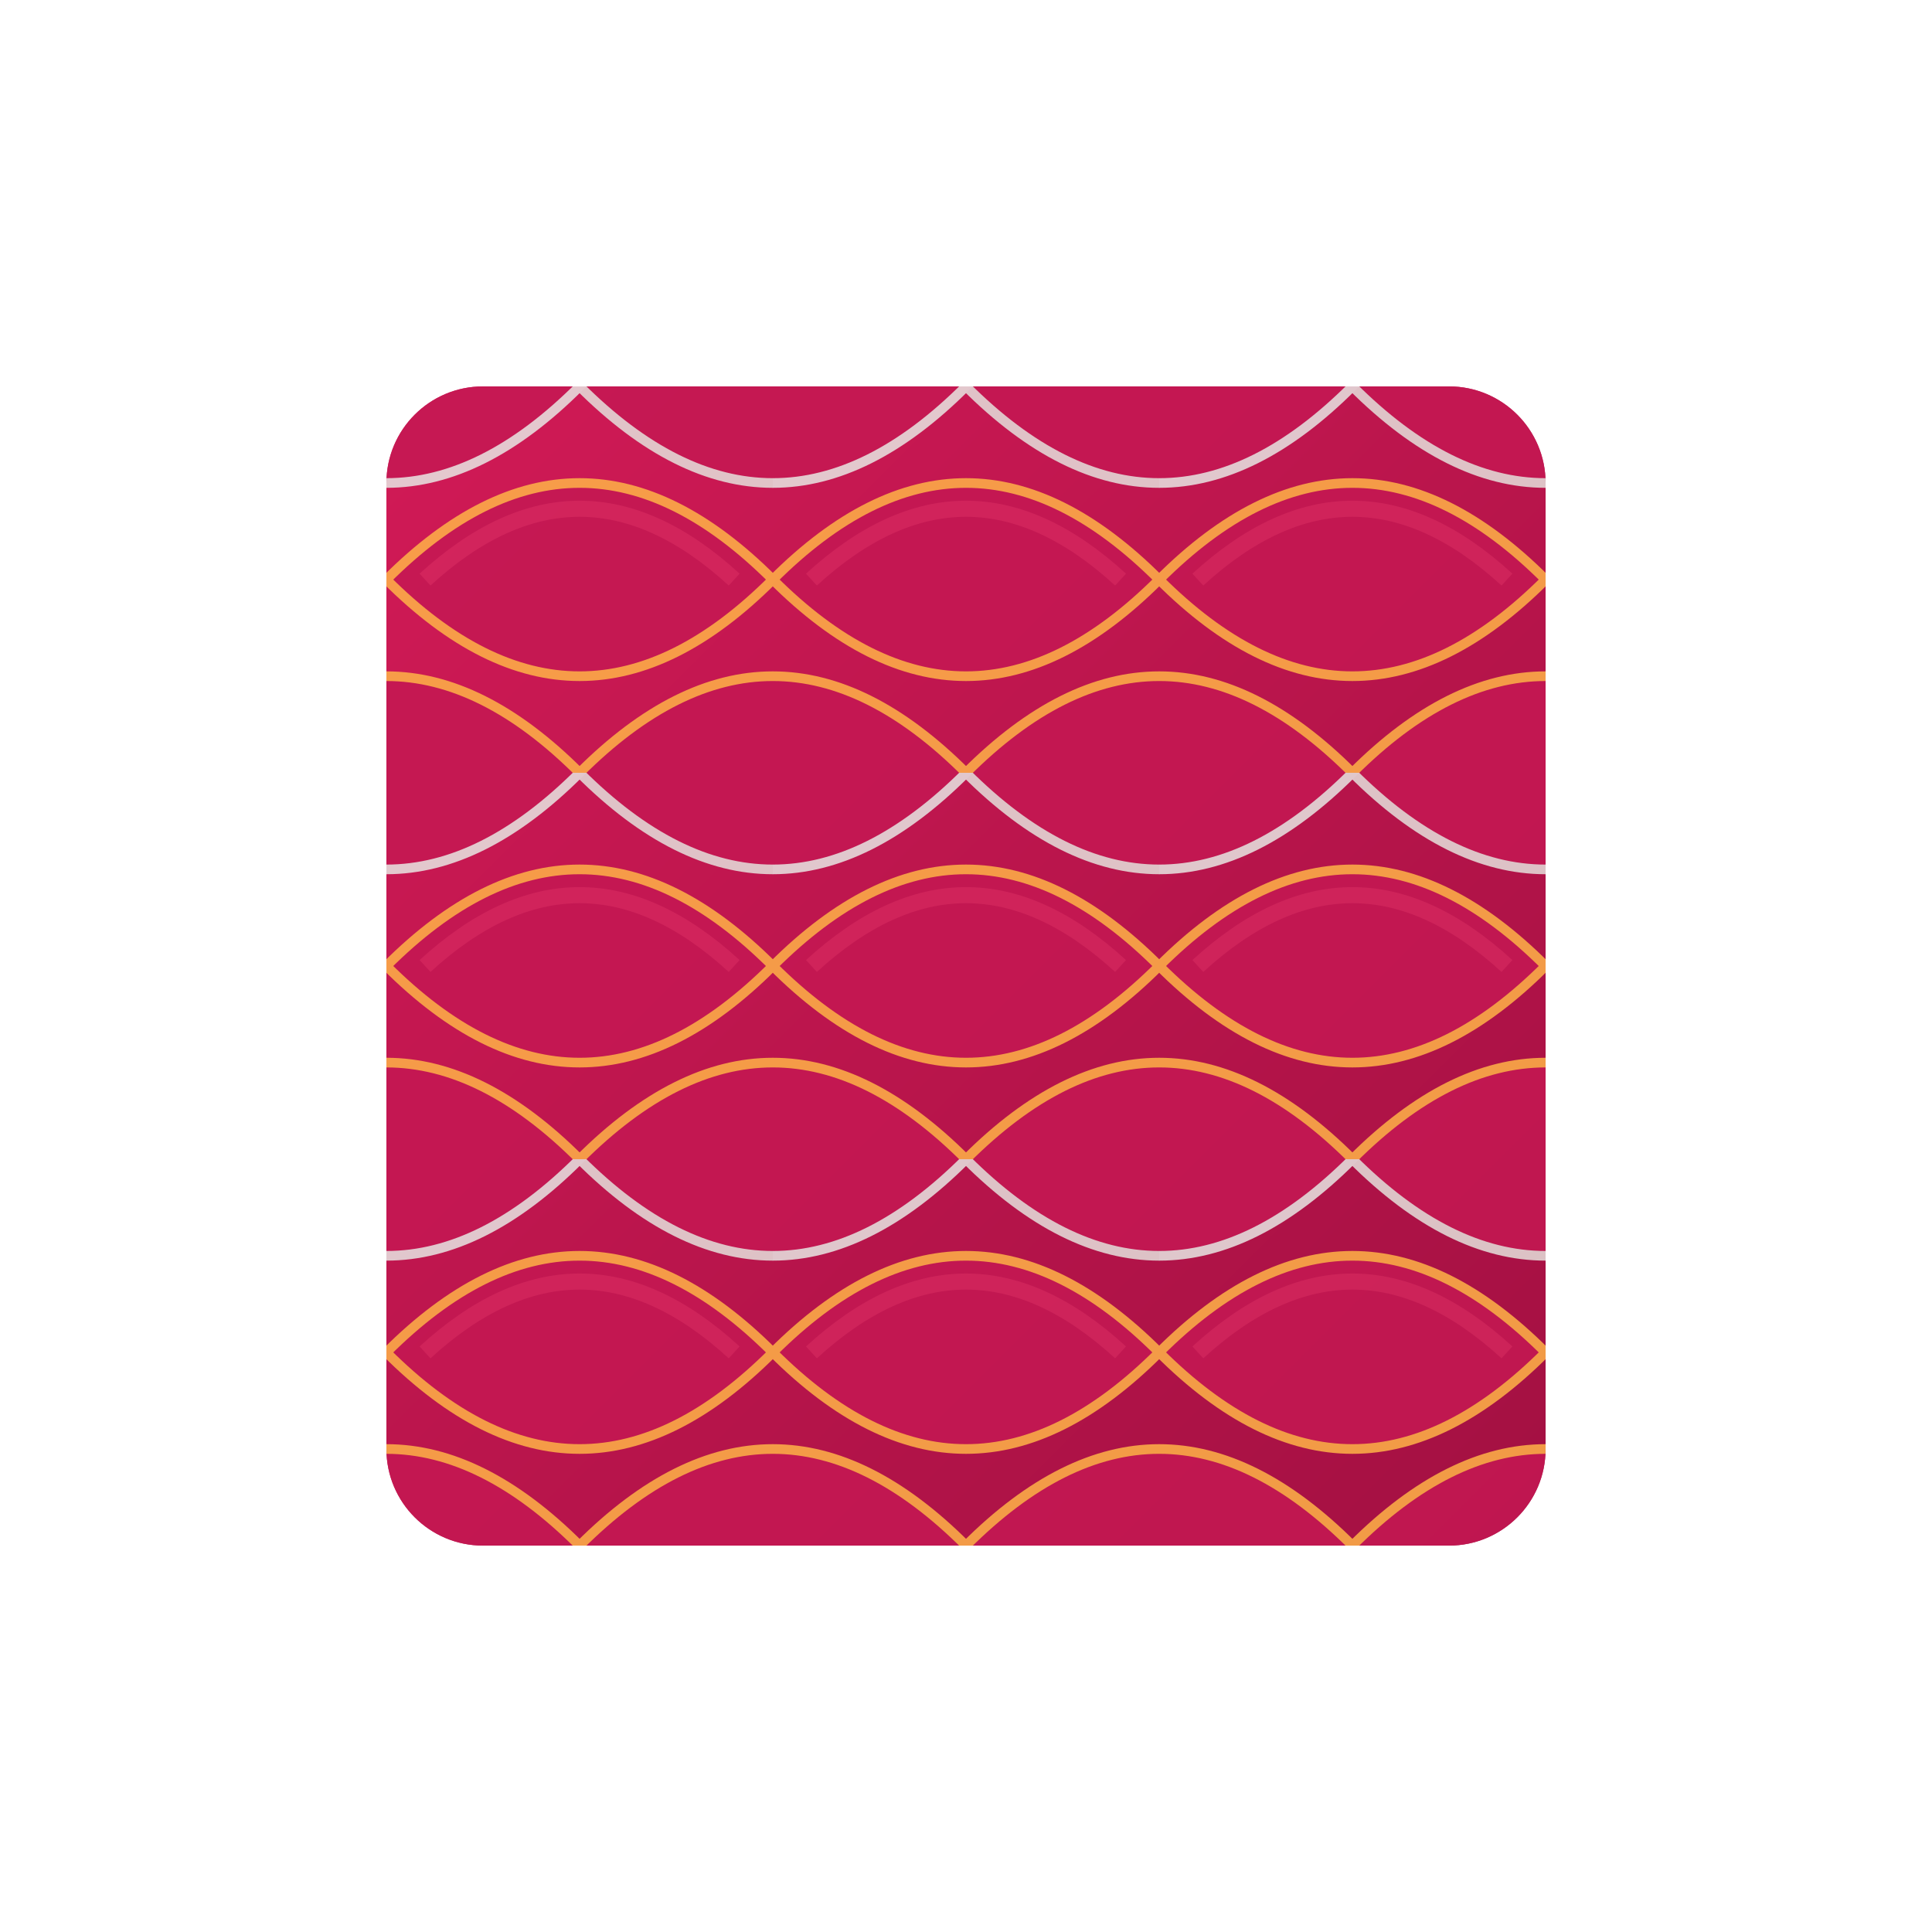
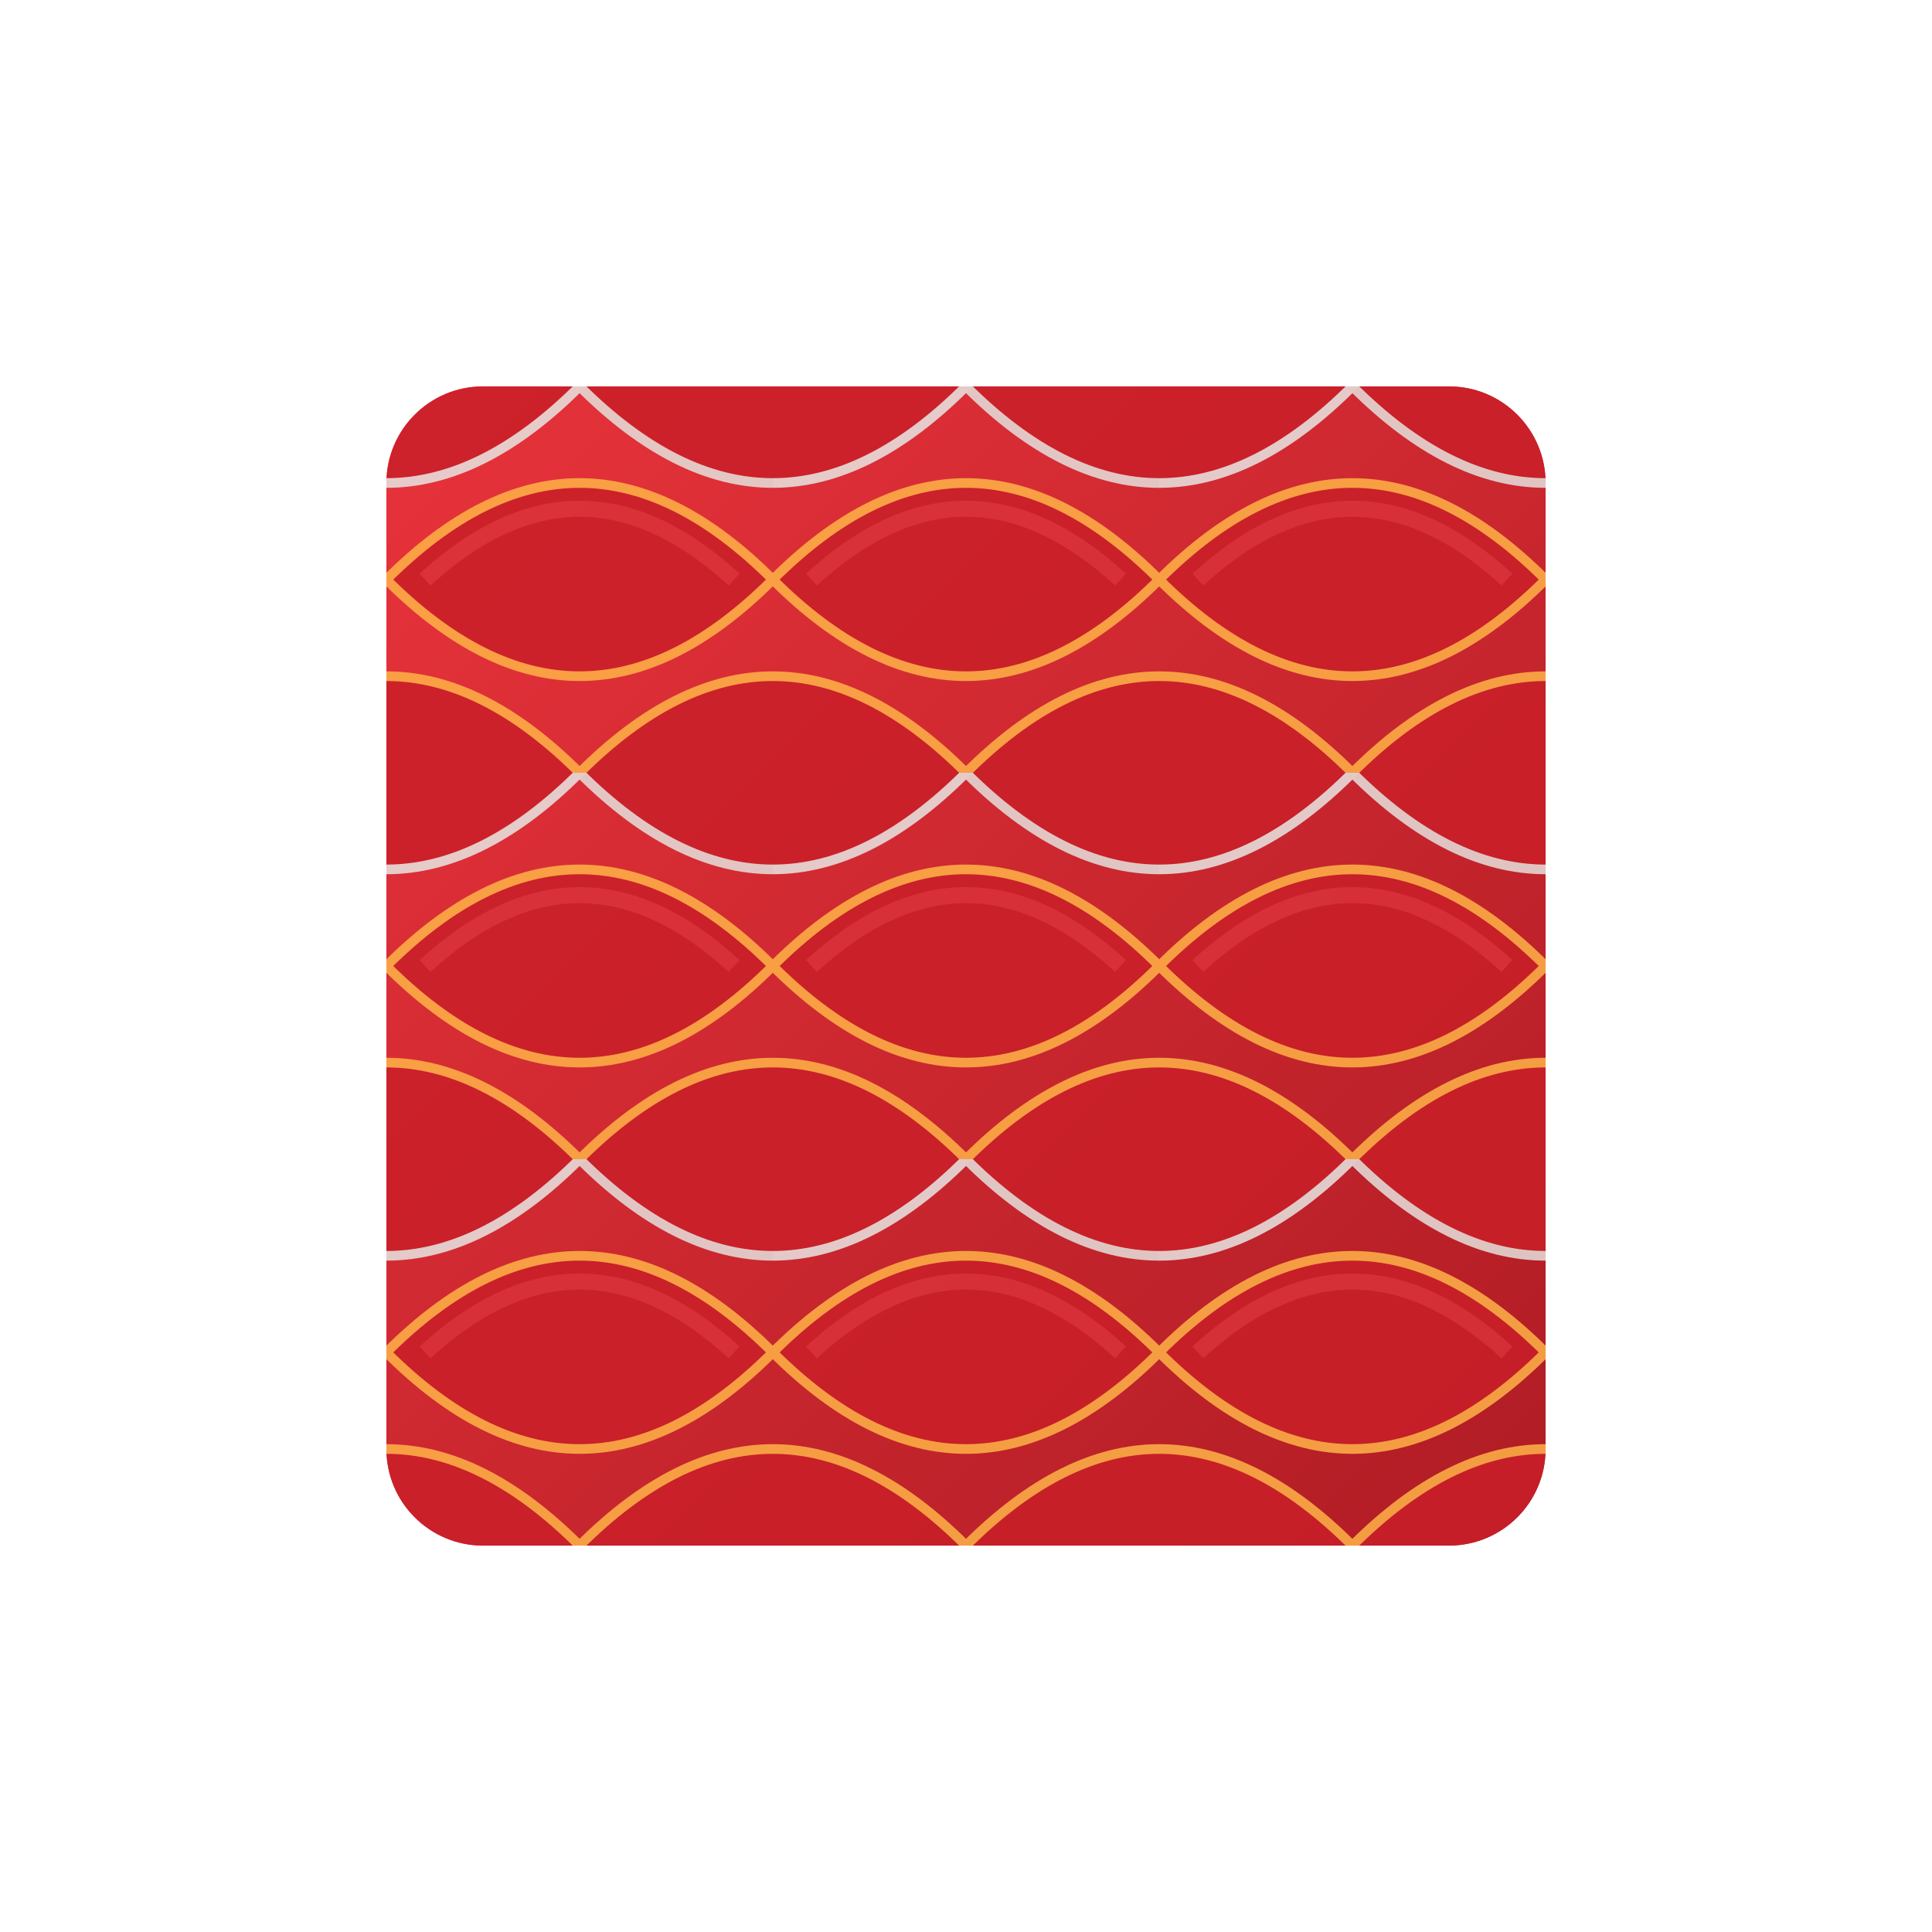
<svg xmlns="http://www.w3.org/2000/svg" viewBox="0 0 300 300" width="100%" height="100%">
  <defs>
    <linearGradient id="bodyRed" x1="0%" y1="0%" x2="100%" y2="100%">
-       <stop offset="0%" stop-color="#d11a56" />
-       <stop offset="100%" stop-color="#a31042" />
+       <stop offset="0%" stop-color="#e8333b" />
+       <stop offset="100%" stop-color="#b01c24" />
    </linearGradient>
    <pattern id="scales" width="60" height="60" patternUnits="userSpaceOnUse">
-       <path d="M 0,30 Q 30,0 60,30 Q 30,60 0,30 Z" fill="#c41852" stroke="#ffb347" stroke-width="1.5" />
-       <path d="M 30,0 Q 60,-30 90,0 Q 60,30 30,0 Z" fill="#c41852" stroke="#e5e1dc" stroke-width="1.5" />
-       <path d="M 30,60 Q 60,30 90,60 Q 60,90 30,60 Z" fill="#c41852" stroke="#ffb347" stroke-width="1.5" />
-       <path d="M -30,0 Q 0,-30 30,0 Q 0,30 -30,0 Z" fill="#c41852" stroke="#e8e6e3" stroke-width="1.5" />
-       <path d="M -30,60 Q 0,30 30,60 Q 0,90 -30,60 Z" fill="#c41852" stroke="#ffb347" stroke-width="1.5" />
-       <path d="M 6,30 Q 30,8 54,30" fill="none" stroke="#e83b6e" stroke-width="2.5" opacity="0.4" />
+       <path d="M 0,30 Q 30,0 60,30 Q 30,60 0,30 Z" fill="#c91f28" stroke="#ffb347" stroke-width="1.5" />
+       <path d="M 30,0 Q 60,-30 90,0 Q 60,30 30,0 Z" fill="#c91f28" stroke="#e5e1dc" stroke-width="1.5" />
+       <path d="M 30,60 Q 60,30 90,60 Q 60,90 30,60 Z" fill="#c91f28" stroke="#ffb347" stroke-width="1.5" />
+       <path d="M -30,0 Q 0,-30 30,0 Q 0,30 -30,0 Z" fill="#c91f28" stroke="#e8e6e3" stroke-width="1.5" />
+       <path d="M -30,60 Q 0,30 30,60 Q 0,90 -30,60 Z" fill="#c91f28" stroke="#ffb347" stroke-width="1.5" />
+       <path d="M 6,30 Q 30,8 54,30" fill="none" stroke="#f04a52" stroke-width="2.5" opacity="0.4" />
    </pattern>
  </defs>
  <g id="body-section">
    <rect x="60" y="60" width="180" height="180" rx="15" ry="15" fill="url(#bodyRed)" />
    <rect x="60" y="60" width="180" height="180" rx="15" ry="15" fill="url(#scales)" opacity="0.85" />
  </g>
</svg>
